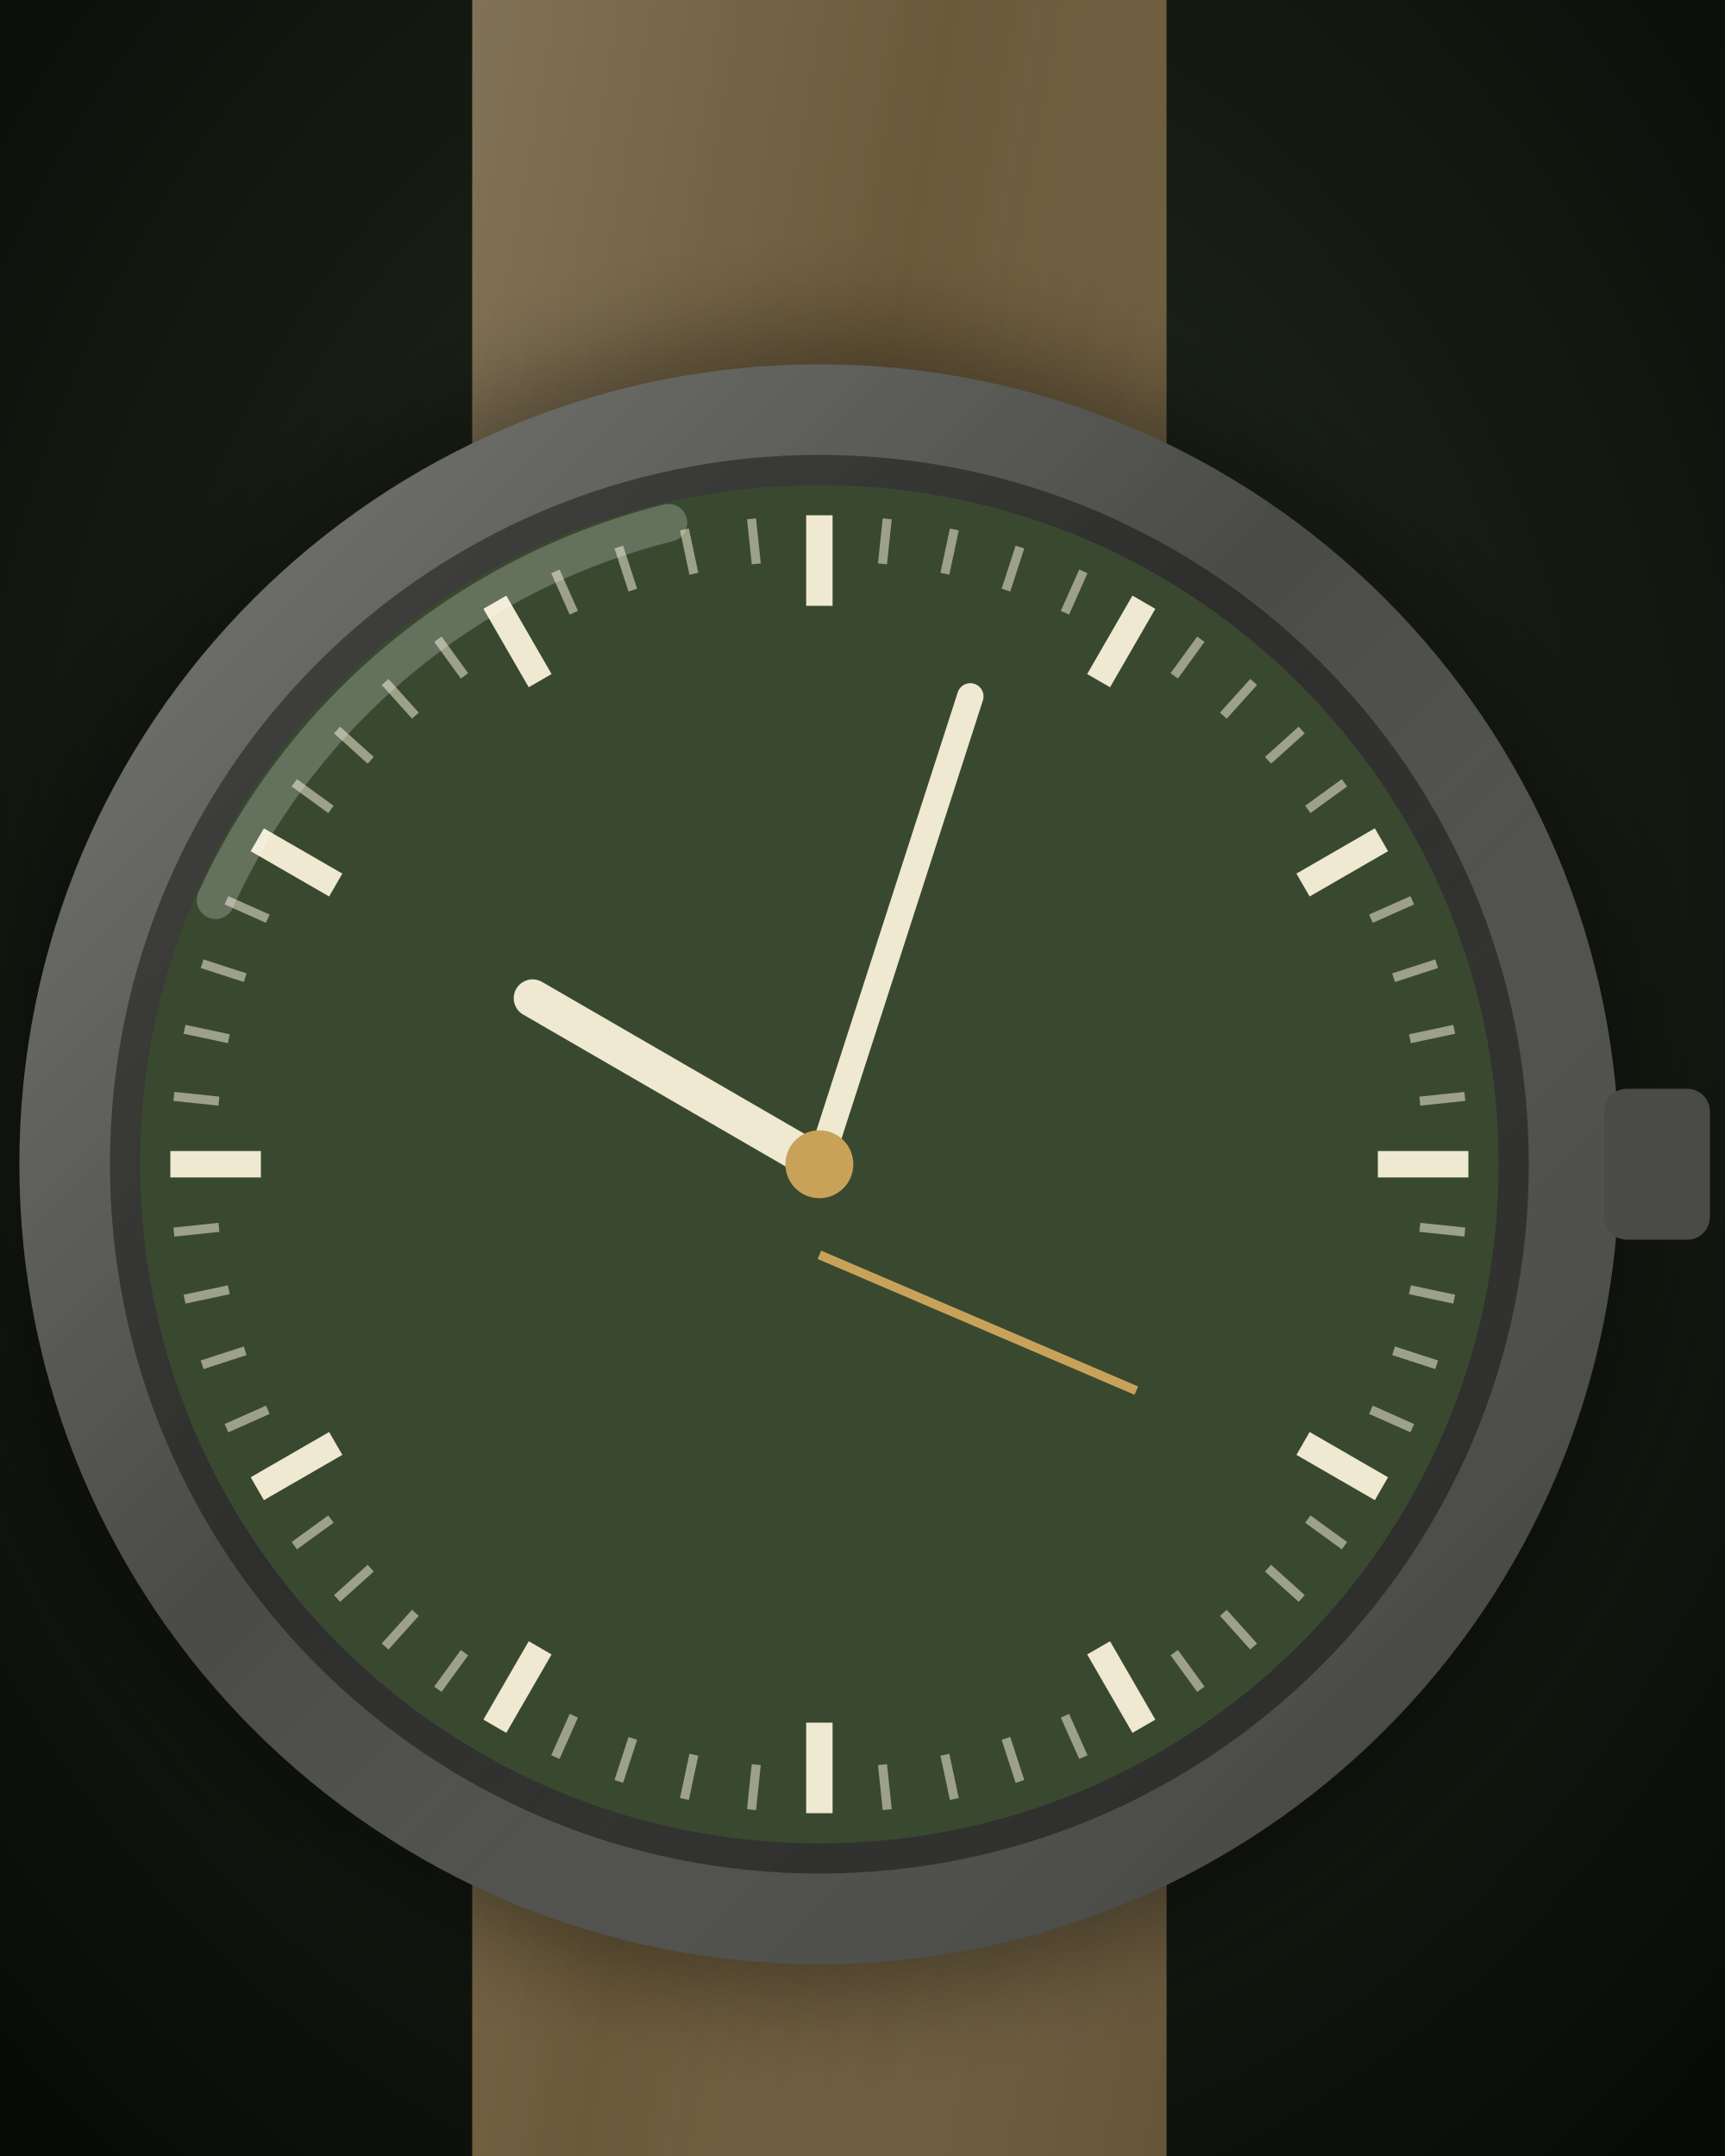
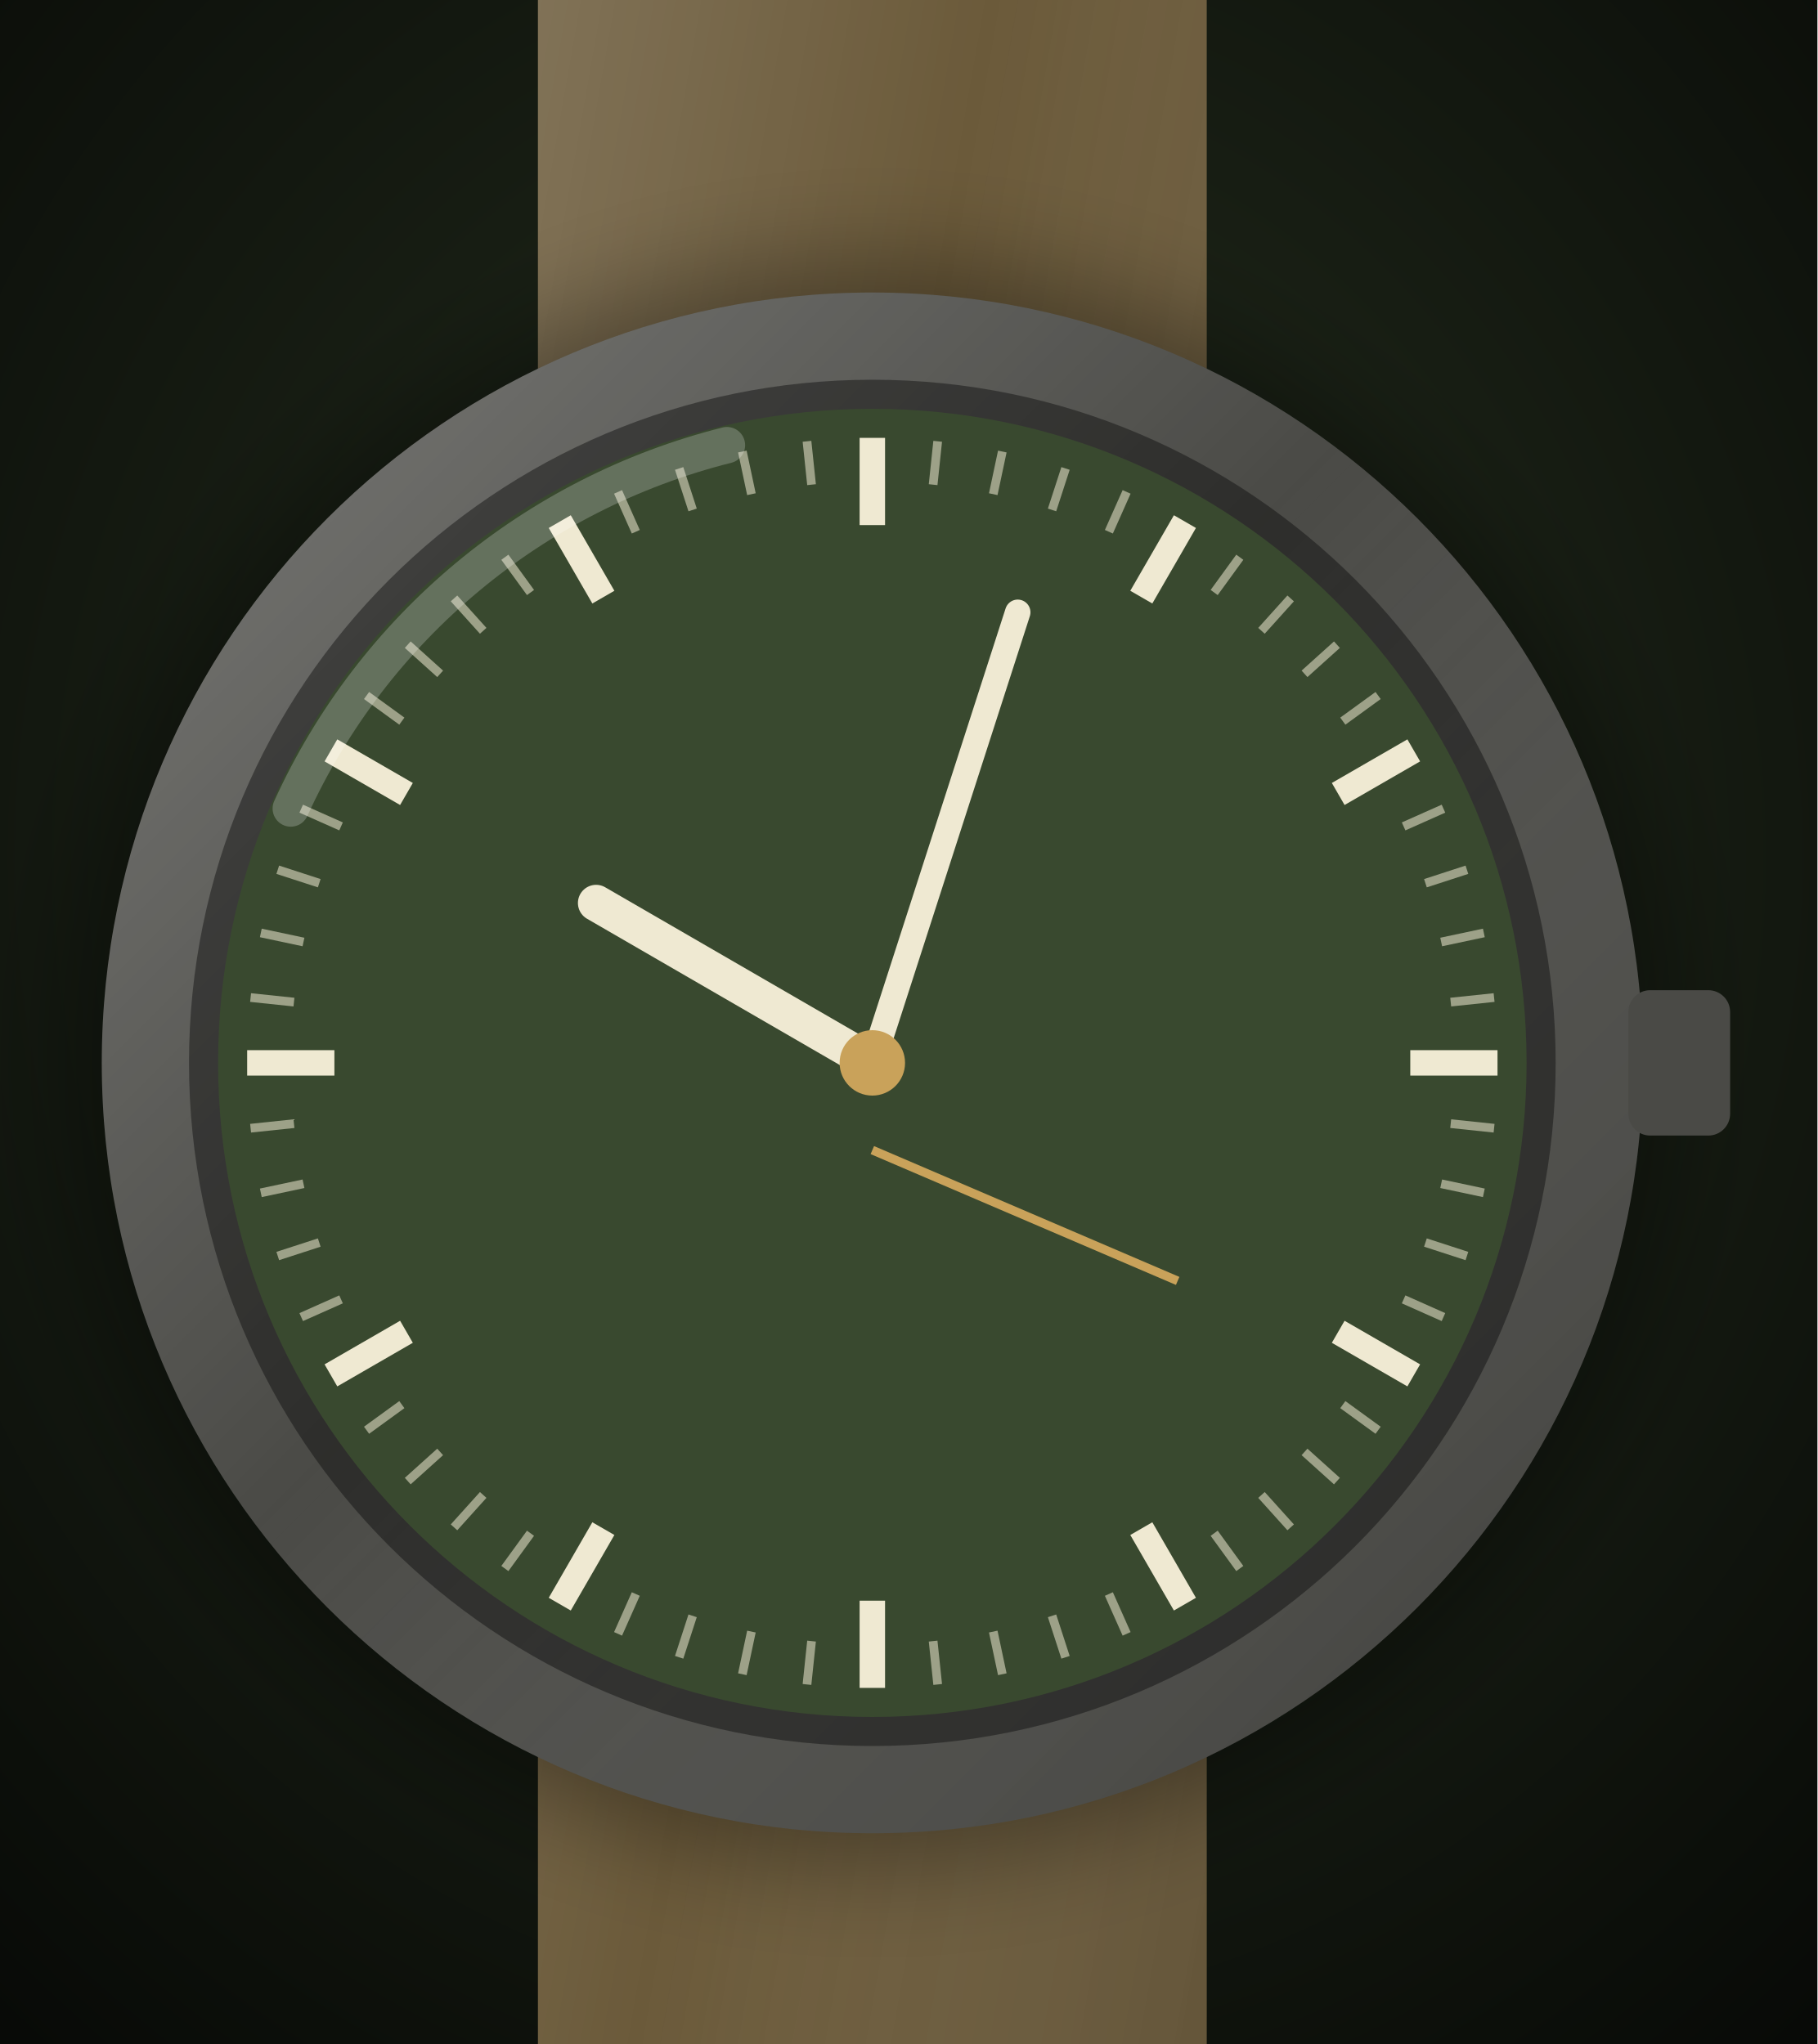
- <svg xmlns="http://www.w3.org/2000/svg" viewBox="0 0 800 1000" width="800" height="1000" preserveAspectRatio="xMidYMid slice">
+ <svg xmlns="http://www.w3.org/2000/svg" viewBox="0 0 800 900" width="800" height="900" preserveAspectRatio="xMidYMid slice">
  <defs>
    <radialGradient id="bg" cx="50%" cy="42%" r="75%">
      <stop offset="0" stop-color="#26301f" />
      <stop offset="1" stop-color="#080a07" />
    </radialGradient>
    <linearGradient id="sheen" x1="0" y1="0" x2="1" y2="1">
      <stop offset="0" stop-color="#fff" stop-opacity=".55" />
      <stop offset=".45" stop-color="#fff" stop-opacity="0" />
      <stop offset="1" stop-color="#000" stop-opacity=".5" />
    </linearGradient>
    <filter id="blur">
      <feGaussianBlur stdDeviation="22" />
    </filter>
  </defs>
-   <rect width="800" height="1000" fill="url(#bg)" />
-   <rect x="219" y="-370" width="322" height="1820" rx="42" fill="#6b5a3a" />
-   <rect x="219" y="-370" width="322" height="1820" rx="42" fill="url(#sheen)" opacity=".35" />
-   <circle cx="380" cy="540" r="385" fill="#000" opacity=".35" filter="url(#blur)" />
-   <circle cx="380" cy="540" r="371" fill="#4a4a46" />
-   <circle cx="380" cy="540" r="371" fill="url(#sheen)" opacity=".5" />
-   <circle cx="380" cy="540" r="329" fill="#0b0b0b" opacity=".45" />
-   <circle cx="380" cy="540" r="315" fill="#39492f" />
-   <line x1="380" y1="239" x2="380" y2="281" stroke="#efe9d2" stroke-width="12.25" opacity="1" />
-   <line x1="411.463" y1="240.649" x2="409.268" y2="261.534" stroke="#efe9d2" stroke-width="4.2" opacity="0.55" />
-   <line x1="442.581" y1="245.578" x2="438.215" y2="266.119" stroke="#efe9d2" stroke-width="4.2" opacity="0.55" />
-   <line x1="473.014" y1="253.732" x2="466.525" y2="273.704" stroke="#efe9d2" stroke-width="4.2" opacity="0.55" />
-   <line x1="502.428" y1="265.023" x2="493.886" y2="284.207" stroke="#efe9d2" stroke-width="4.2" opacity="0.55" />
-   <line x1="530.5" y1="279.326" x2="509.5" y2="315.699" stroke="#efe9d2" stroke-width="12.25" opacity="1" />
-   <line x1="556.923" y1="296.486" x2="544.58" y2="313.475" stroke="#efe9d2" stroke-width="4.2" opacity="0.55" />
-   <line x1="581.408" y1="316.313" x2="567.357" y2="331.919" stroke="#efe9d2" stroke-width="4.2" opacity="0.55" />
-   <line x1="603.687" y1="338.592" x2="588.081" y2="352.643" stroke="#efe9d2" stroke-width="4.2" opacity="0.55" />
-   <line x1="623.514" y1="363.077" x2="606.525" y2="375.42" stroke="#efe9d2" stroke-width="4.2" opacity="0.55" />
-   <line x1="640.674" y1="389.5" x2="604.301" y2="410.5" stroke="#efe9d2" stroke-width="12.25" opacity="1" />
-   <line x1="654.977" y1="417.572" x2="635.793" y2="426.114" stroke="#efe9d2" stroke-width="4.2" opacity="0.55" />
-   <line x1="666.268" y1="446.986" x2="646.296" y2="453.475" stroke="#efe9d2" stroke-width="4.2" opacity="0.55" />
-   <line x1="674.422" y1="477.419" x2="653.881" y2="481.785" stroke="#efe9d2" stroke-width="4.2" opacity="0.55" />
-   <line x1="679.351" y1="508.537" x2="658.466" y2="510.732" stroke="#efe9d2" stroke-width="4.2" opacity="0.55" />
-   <line x1="681" y1="540" x2="639" y2="540" stroke="#efe9d2" stroke-width="12.25" opacity="1" />
-   <line x1="679.351" y1="571.463" x2="658.466" y2="569.268" stroke="#efe9d2" stroke-width="4.2" opacity="0.55" />
-   <line x1="674.422" y1="602.581" x2="653.881" y2="598.215" stroke="#efe9d2" stroke-width="4.2" opacity="0.55" />
-   <line x1="666.268" y1="633.014" x2="646.296" y2="626.525" stroke="#efe9d2" stroke-width="4.2" opacity="0.55" />
-   <line x1="654.977" y1="662.428" x2="635.793" y2="653.886" stroke="#efe9d2" stroke-width="4.2" opacity="0.55" />
-   <line x1="640.674" y1="690.5" x2="604.301" y2="669.5" stroke="#efe9d2" stroke-width="12.25" opacity="1" />
-   <line x1="623.514" y1="716.923" x2="606.525" y2="704.58" stroke="#efe9d2" stroke-width="4.2" opacity="0.55" />
-   <line x1="603.687" y1="741.408" x2="588.081" y2="727.357" stroke="#efe9d2" stroke-width="4.2" opacity="0.55" />
-   <line x1="581.408" y1="763.687" x2="567.357" y2="748.081" stroke="#efe9d2" stroke-width="4.2" opacity="0.55" />
-   <line x1="556.923" y1="783.514" x2="544.58" y2="766.525" stroke="#efe9d2" stroke-width="4.2" opacity="0.55" />
-   <line x1="530.5" y1="800.674" x2="509.5" y2="764.301" stroke="#efe9d2" stroke-width="12.25" opacity="1" />
-   <line x1="502.428" y1="814.977" x2="493.886" y2="795.793" stroke="#efe9d2" stroke-width="4.2" opacity="0.55" />
-   <line x1="473.014" y1="826.268" x2="466.525" y2="806.296" stroke="#efe9d2" stroke-width="4.2" opacity="0.55" />
-   <line x1="442.581" y1="834.422" x2="438.215" y2="813.881" stroke="#efe9d2" stroke-width="4.2" opacity="0.55" />
-   <line x1="411.463" y1="839.351" x2="409.268" y2="818.466" stroke="#efe9d2" stroke-width="4.2" opacity="0.55" />
-   <line x1="380" y1="841" x2="380" y2="799" stroke="#efe9d2" stroke-width="12.25" opacity="1" />
-   <line x1="348.537" y1="839.351" x2="350.732" y2="818.466" stroke="#efe9d2" stroke-width="4.2" opacity="0.55" />
-   <line x1="317.419" y1="834.422" x2="321.785" y2="813.881" stroke="#efe9d2" stroke-width="4.2" opacity="0.55" />
-   <line x1="286.986" y1="826.268" x2="293.475" y2="806.296" stroke="#efe9d2" stroke-width="4.2" opacity="0.55" />
-   <line x1="257.572" y1="814.977" x2="266.114" y2="795.793" stroke="#efe9d2" stroke-width="4.2" opacity="0.55" />
-   <line x1="229.5" y1="800.674" x2="250.5" y2="764.301" stroke="#efe9d2" stroke-width="12.25" opacity="1" />
-   <line x1="203.077" y1="783.514" x2="215.42" y2="766.525" stroke="#efe9d2" stroke-width="4.2" opacity="0.55" />
-   <line x1="178.592" y1="763.687" x2="192.643" y2="748.081" stroke="#efe9d2" stroke-width="4.2" opacity="0.55" />
-   <line x1="156.313" y1="741.408" x2="171.919" y2="727.357" stroke="#efe9d2" stroke-width="4.2" opacity="0.55" />
-   <line x1="136.486" y1="716.923" x2="153.475" y2="704.58" stroke="#efe9d2" stroke-width="4.2" opacity="0.55" />
-   <line x1="119.326" y1="690.5" x2="155.699" y2="669.5" stroke="#efe9d2" stroke-width="12.25" opacity="1" />
-   <line x1="105.023" y1="662.428" x2="124.207" y2="653.886" stroke="#efe9d2" stroke-width="4.2" opacity="0.55" />
-   <line x1="93.732" y1="633.014" x2="113.704" y2="626.525" stroke="#efe9d2" stroke-width="4.2" opacity="0.55" />
-   <line x1="85.578" y1="602.581" x2="106.119" y2="598.215" stroke="#efe9d2" stroke-width="4.2" opacity="0.55" />
-   <line x1="80.649" y1="571.463" x2="101.534" y2="569.268" stroke="#efe9d2" stroke-width="4.2" opacity="0.55" />
-   <line x1="79" y1="540" x2="121" y2="540" stroke="#efe9d2" stroke-width="12.25" opacity="1" />
-   <line x1="80.649" y1="508.537" x2="101.534" y2="510.732" stroke="#efe9d2" stroke-width="4.2" opacity="0.55" />
-   <line x1="85.578" y1="477.419" x2="106.119" y2="481.785" stroke="#efe9d2" stroke-width="4.2" opacity="0.55" />
-   <line x1="93.732" y1="446.986" x2="113.704" y2="453.475" stroke="#efe9d2" stroke-width="4.2" opacity="0.55" />
-   <line x1="105.023" y1="417.572" x2="124.207" y2="426.114" stroke="#efe9d2" stroke-width="4.2" opacity="0.55" />
-   <line x1="119.326" y1="389.5" x2="155.699" y2="410.5" stroke="#efe9d2" stroke-width="12.25" opacity="1" />
-   <line x1="136.486" y1="363.077" x2="153.475" y2="375.42" stroke="#efe9d2" stroke-width="4.2" opacity="0.55" />
-   <line x1="156.313" y1="338.592" x2="171.919" y2="352.643" stroke="#efe9d2" stroke-width="4.2" opacity="0.55" />
-   <line x1="178.592" y1="316.313" x2="192.643" y2="331.919" stroke="#efe9d2" stroke-width="4.2" opacity="0.55" />
-   <line x1="203.077" y1="296.486" x2="215.42" y2="313.475" stroke="#efe9d2" stroke-width="4.2" opacity="0.55" />
-   <line x1="229.5" y1="279.326" x2="250.5" y2="315.699" stroke="#efe9d2" stroke-width="12.25" opacity="1" />
-   <line x1="257.572" y1="265.023" x2="266.114" y2="284.207" stroke="#efe9d2" stroke-width="4.2" opacity="0.55" />
-   <line x1="286.986" y1="253.732" x2="293.475" y2="273.704" stroke="#efe9d2" stroke-width="4.2" opacity="0.55" />
-   <line x1="317.419" y1="245.578" x2="321.785" y2="266.119" stroke="#efe9d2" stroke-width="4.2" opacity="0.55" />
-   <line x1="348.537" y1="240.649" x2="350.732" y2="261.534" stroke="#efe9d2" stroke-width="4.2" opacity="0.55" />
-   <line x1="380" y1="540" x2="247" y2="463" stroke="#efe9d2" stroke-width="17.5" stroke-linecap="round" />
-   <line x1="380" y1="540" x2="450" y2="323" stroke="#efe9d2" stroke-width="12.25" stroke-linecap="round" />
-   <line x1="380" y1="582" x2="527" y2="645" stroke="#C9A25A" stroke-width="4.2" />
-   <circle cx="380" cy="540" r="15.75" fill="#C9A25A" />
-   <rect x="744" y="505" width="49" height="70" rx="10.5" fill="#4a4a46" />
-   <path d="M 100 417.5 A 315 315 0 0 1 310 242.5" fill="none" stroke="#fff" stroke-opacity=".22" stroke-width="17.5" stroke-linecap="round" />
+   <rect width="800" height="900" fill="url(#bg)" />
+   <rect x="236.8" y="-364" width="294.4" height="1664" rx="38.4" fill="#6b5a3a" />
+   <rect x="236.8" y="-364" width="294.4" height="1664" rx="38.4" fill="url(#sheen)" opacity=".35" />
+   <circle cx="384" cy="468" r="352" fill="#000" opacity=".35" filter="url(#blur)" />
+   <circle cx="384" cy="468" r="339.2" fill="#4a4a46" />
+   <circle cx="384" cy="468" r="339.2" fill="url(#sheen)" opacity=".5" />
+   <circle cx="384" cy="468" r="300.8" fill="#0b0b0b" opacity=".45" />
+   <circle cx="384" cy="468" r="288" fill="#39492f" />
+   <line x1="384" y1="192.8" x2="384" y2="231.2" stroke="#efe9d2" stroke-width="11.2" opacity="1" />
+   <line x1="412.766" y1="194.308" x2="410.759" y2="213.402" stroke="#efe9d2" stroke-width="3.84" opacity="0.55" />
+   <line x1="441.217" y1="198.814" x2="437.225" y2="217.594" stroke="#efe9d2" stroke-width="3.84" opacity="0.55" />
+   <line x1="469.041" y1="206.269" x2="463.108" y2="224.53" stroke="#efe9d2" stroke-width="3.84" opacity="0.55" />
+   <line x1="495.934" y1="216.592" x2="488.125" y2="234.132" stroke="#efe9d2" stroke-width="3.84" opacity="0.55" />
+   <line x1="521.6" y1="229.67" x2="502.4" y2="262.925" stroke="#efe9d2" stroke-width="11.2" opacity="1" />
+   <line x1="545.759" y1="245.359" x2="534.473" y2="260.892" stroke="#efe9d2" stroke-width="3.84" opacity="0.55" />
+   <line x1="568.145" y1="263.487" x2="555.297" y2="277.755" stroke="#efe9d2" stroke-width="3.84" opacity="0.55" />
+   <line x1="588.513" y1="283.855" x2="574.245" y2="296.703" stroke="#efe9d2" stroke-width="3.84" opacity="0.55" />
+   <line x1="606.641" y1="306.241" x2="591.108" y2="317.527" stroke="#efe9d2" stroke-width="3.84" opacity="0.55" />
+   <line x1="622.33" y1="330.4" x2="589.075" y2="349.6" stroke="#efe9d2" stroke-width="11.2" opacity="1" />
+   <line x1="635.408" y1="356.066" x2="617.868" y2="363.875" stroke="#efe9d2" stroke-width="3.84" opacity="0.55" />
+   <line x1="645.731" y1="382.959" x2="627.47" y2="388.892" stroke="#efe9d2" stroke-width="3.84" opacity="0.55" />
+   <line x1="653.186" y1="410.783" x2="634.406" y2="414.775" stroke="#efe9d2" stroke-width="3.84" opacity="0.55" />
+   <line x1="657.692" y1="439.234" x2="638.598" y2="441.241" stroke="#efe9d2" stroke-width="3.84" opacity="0.55" />
+   <line x1="659.2" y1="468" x2="620.8" y2="468" stroke="#efe9d2" stroke-width="11.2" opacity="1" />
+   <line x1="657.692" y1="496.766" x2="638.598" y2="494.759" stroke="#efe9d2" stroke-width="3.84" opacity="0.55" />
+   <line x1="653.186" y1="525.217" x2="634.406" y2="521.225" stroke="#efe9d2" stroke-width="3.84" opacity="0.55" />
+   <line x1="645.731" y1="553.041" x2="627.47" y2="547.108" stroke="#efe9d2" stroke-width="3.84" opacity="0.55" />
+   <line x1="635.408" y1="579.934" x2="617.868" y2="572.125" stroke="#efe9d2" stroke-width="3.84" opacity="0.55" />
+   <line x1="622.33" y1="605.6" x2="589.075" y2="586.4" stroke="#efe9d2" stroke-width="11.2" opacity="1" />
+   <line x1="606.641" y1="629.759" x2="591.108" y2="618.473" stroke="#efe9d2" stroke-width="3.84" opacity="0.55" />
+   <line x1="588.513" y1="652.145" x2="574.245" y2="639.297" stroke="#efe9d2" stroke-width="3.84" opacity="0.55" />
+   <line x1="568.145" y1="672.513" x2="555.297" y2="658.245" stroke="#efe9d2" stroke-width="3.84" opacity="0.55" />
+   <line x1="545.759" y1="690.641" x2="534.473" y2="675.108" stroke="#efe9d2" stroke-width="3.84" opacity="0.55" />
+   <line x1="521.6" y1="706.33" x2="502.4" y2="673.075" stroke="#efe9d2" stroke-width="11.2" opacity="1" />
+   <line x1="495.934" y1="719.408" x2="488.125" y2="701.868" stroke="#efe9d2" stroke-width="3.84" opacity="0.55" />
+   <line x1="469.041" y1="729.731" x2="463.108" y2="711.47" stroke="#efe9d2" stroke-width="3.84" opacity="0.55" />
+   <line x1="441.217" y1="737.186" x2="437.225" y2="718.406" stroke="#efe9d2" stroke-width="3.84" opacity="0.55" />
+   <line x1="412.766" y1="741.692" x2="410.759" y2="722.598" stroke="#efe9d2" stroke-width="3.84" opacity="0.55" />
+   <line x1="384" y1="743.2" x2="384" y2="704.8" stroke="#efe9d2" stroke-width="11.2" opacity="1" />
+   <line x1="355.234" y1="741.692" x2="357.241" y2="722.598" stroke="#efe9d2" stroke-width="3.84" opacity="0.55" />
+   <line x1="326.783" y1="737.186" x2="330.775" y2="718.406" stroke="#efe9d2" stroke-width="3.84" opacity="0.55" />
+   <line x1="298.959" y1="729.731" x2="304.892" y2="711.47" stroke="#efe9d2" stroke-width="3.84" opacity="0.55" />
+   <line x1="272.066" y1="719.408" x2="279.875" y2="701.868" stroke="#efe9d2" stroke-width="3.84" opacity="0.55" />
+   <line x1="246.4" y1="706.33" x2="265.6" y2="673.075" stroke="#efe9d2" stroke-width="11.2" opacity="1" />
+   <line x1="222.241" y1="690.641" x2="233.527" y2="675.108" stroke="#efe9d2" stroke-width="3.84" opacity="0.55" />
+   <line x1="199.855" y1="672.513" x2="212.703" y2="658.245" stroke="#efe9d2" stroke-width="3.84" opacity="0.55" />
+   <line x1="179.487" y1="652.145" x2="193.755" y2="639.297" stroke="#efe9d2" stroke-width="3.84" opacity="0.55" />
+   <line x1="161.359" y1="629.759" x2="176.892" y2="618.473" stroke="#efe9d2" stroke-width="3.84" opacity="0.55" />
+   <line x1="145.67" y1="605.6" x2="178.925" y2="586.4" stroke="#efe9d2" stroke-width="11.2" opacity="1" />
+   <line x1="132.592" y1="579.934" x2="150.132" y2="572.125" stroke="#efe9d2" stroke-width="3.84" opacity="0.55" />
+   <line x1="122.269" y1="553.041" x2="140.53" y2="547.108" stroke="#efe9d2" stroke-width="3.84" opacity="0.55" />
+   <line x1="114.814" y1="525.217" x2="133.594" y2="521.225" stroke="#efe9d2" stroke-width="3.84" opacity="0.55" />
+   <line x1="110.308" y1="496.766" x2="129.402" y2="494.759" stroke="#efe9d2" stroke-width="3.84" opacity="0.55" />
+   <line x1="108.8" y1="468" x2="147.2" y2="468" stroke="#efe9d2" stroke-width="11.2" opacity="1" />
+   <line x1="110.308" y1="439.234" x2="129.402" y2="441.241" stroke="#efe9d2" stroke-width="3.84" opacity="0.55" />
+   <line x1="114.814" y1="410.783" x2="133.594" y2="414.775" stroke="#efe9d2" stroke-width="3.84" opacity="0.55" />
+   <line x1="122.269" y1="382.959" x2="140.53" y2="388.892" stroke="#efe9d2" stroke-width="3.84" opacity="0.55" />
+   <line x1="132.592" y1="356.066" x2="150.132" y2="363.875" stroke="#efe9d2" stroke-width="3.84" opacity="0.55" />
+   <line x1="145.67" y1="330.4" x2="178.925" y2="349.6" stroke="#efe9d2" stroke-width="11.2" opacity="1" />
+   <line x1="161.359" y1="306.241" x2="176.892" y2="317.527" stroke="#efe9d2" stroke-width="3.84" opacity="0.55" />
+   <line x1="179.487" y1="283.855" x2="193.755" y2="296.703" stroke="#efe9d2" stroke-width="3.84" opacity="0.55" />
+   <line x1="199.855" y1="263.487" x2="212.703" y2="277.755" stroke="#efe9d2" stroke-width="3.84" opacity="0.55" />
+   <line x1="222.241" y1="245.359" x2="233.527" y2="260.892" stroke="#efe9d2" stroke-width="3.84" opacity="0.55" />
+   <line x1="246.4" y1="229.67" x2="265.6" y2="262.925" stroke="#efe9d2" stroke-width="11.2" opacity="1" />
+   <line x1="272.066" y1="216.592" x2="279.875" y2="234.132" stroke="#efe9d2" stroke-width="3.84" opacity="0.55" />
+   <line x1="298.959" y1="206.269" x2="304.892" y2="224.53" stroke="#efe9d2" stroke-width="3.84" opacity="0.55" />
+   <line x1="326.783" y1="198.814" x2="330.775" y2="217.594" stroke="#efe9d2" stroke-width="3.84" opacity="0.55" />
+   <line x1="355.234" y1="194.308" x2="357.241" y2="213.402" stroke="#efe9d2" stroke-width="3.84" opacity="0.55" />
+   <line x1="384" y1="468" x2="262.4" y2="397.6" stroke="#efe9d2" stroke-width="16" stroke-linecap="round" />
+   <line x1="384" y1="468" x2="448" y2="269.6" stroke="#efe9d2" stroke-width="11.2" stroke-linecap="round" />
+   <line x1="384" y1="506.4" x2="518.4" y2="564" stroke="#C9A25A" stroke-width="3.84" />
+   <circle cx="384" cy="468" r="14.4" fill="#C9A25A" />
+   <rect x="716.8" y="436" width="44.8" height="64" rx="9.6" fill="#4a4a46" />
+   <path d="M 128 356 A 288 288 0 0 1 320 196" fill="none" stroke="#fff" stroke-opacity=".22" stroke-width="16" stroke-linecap="round" />
</svg>
